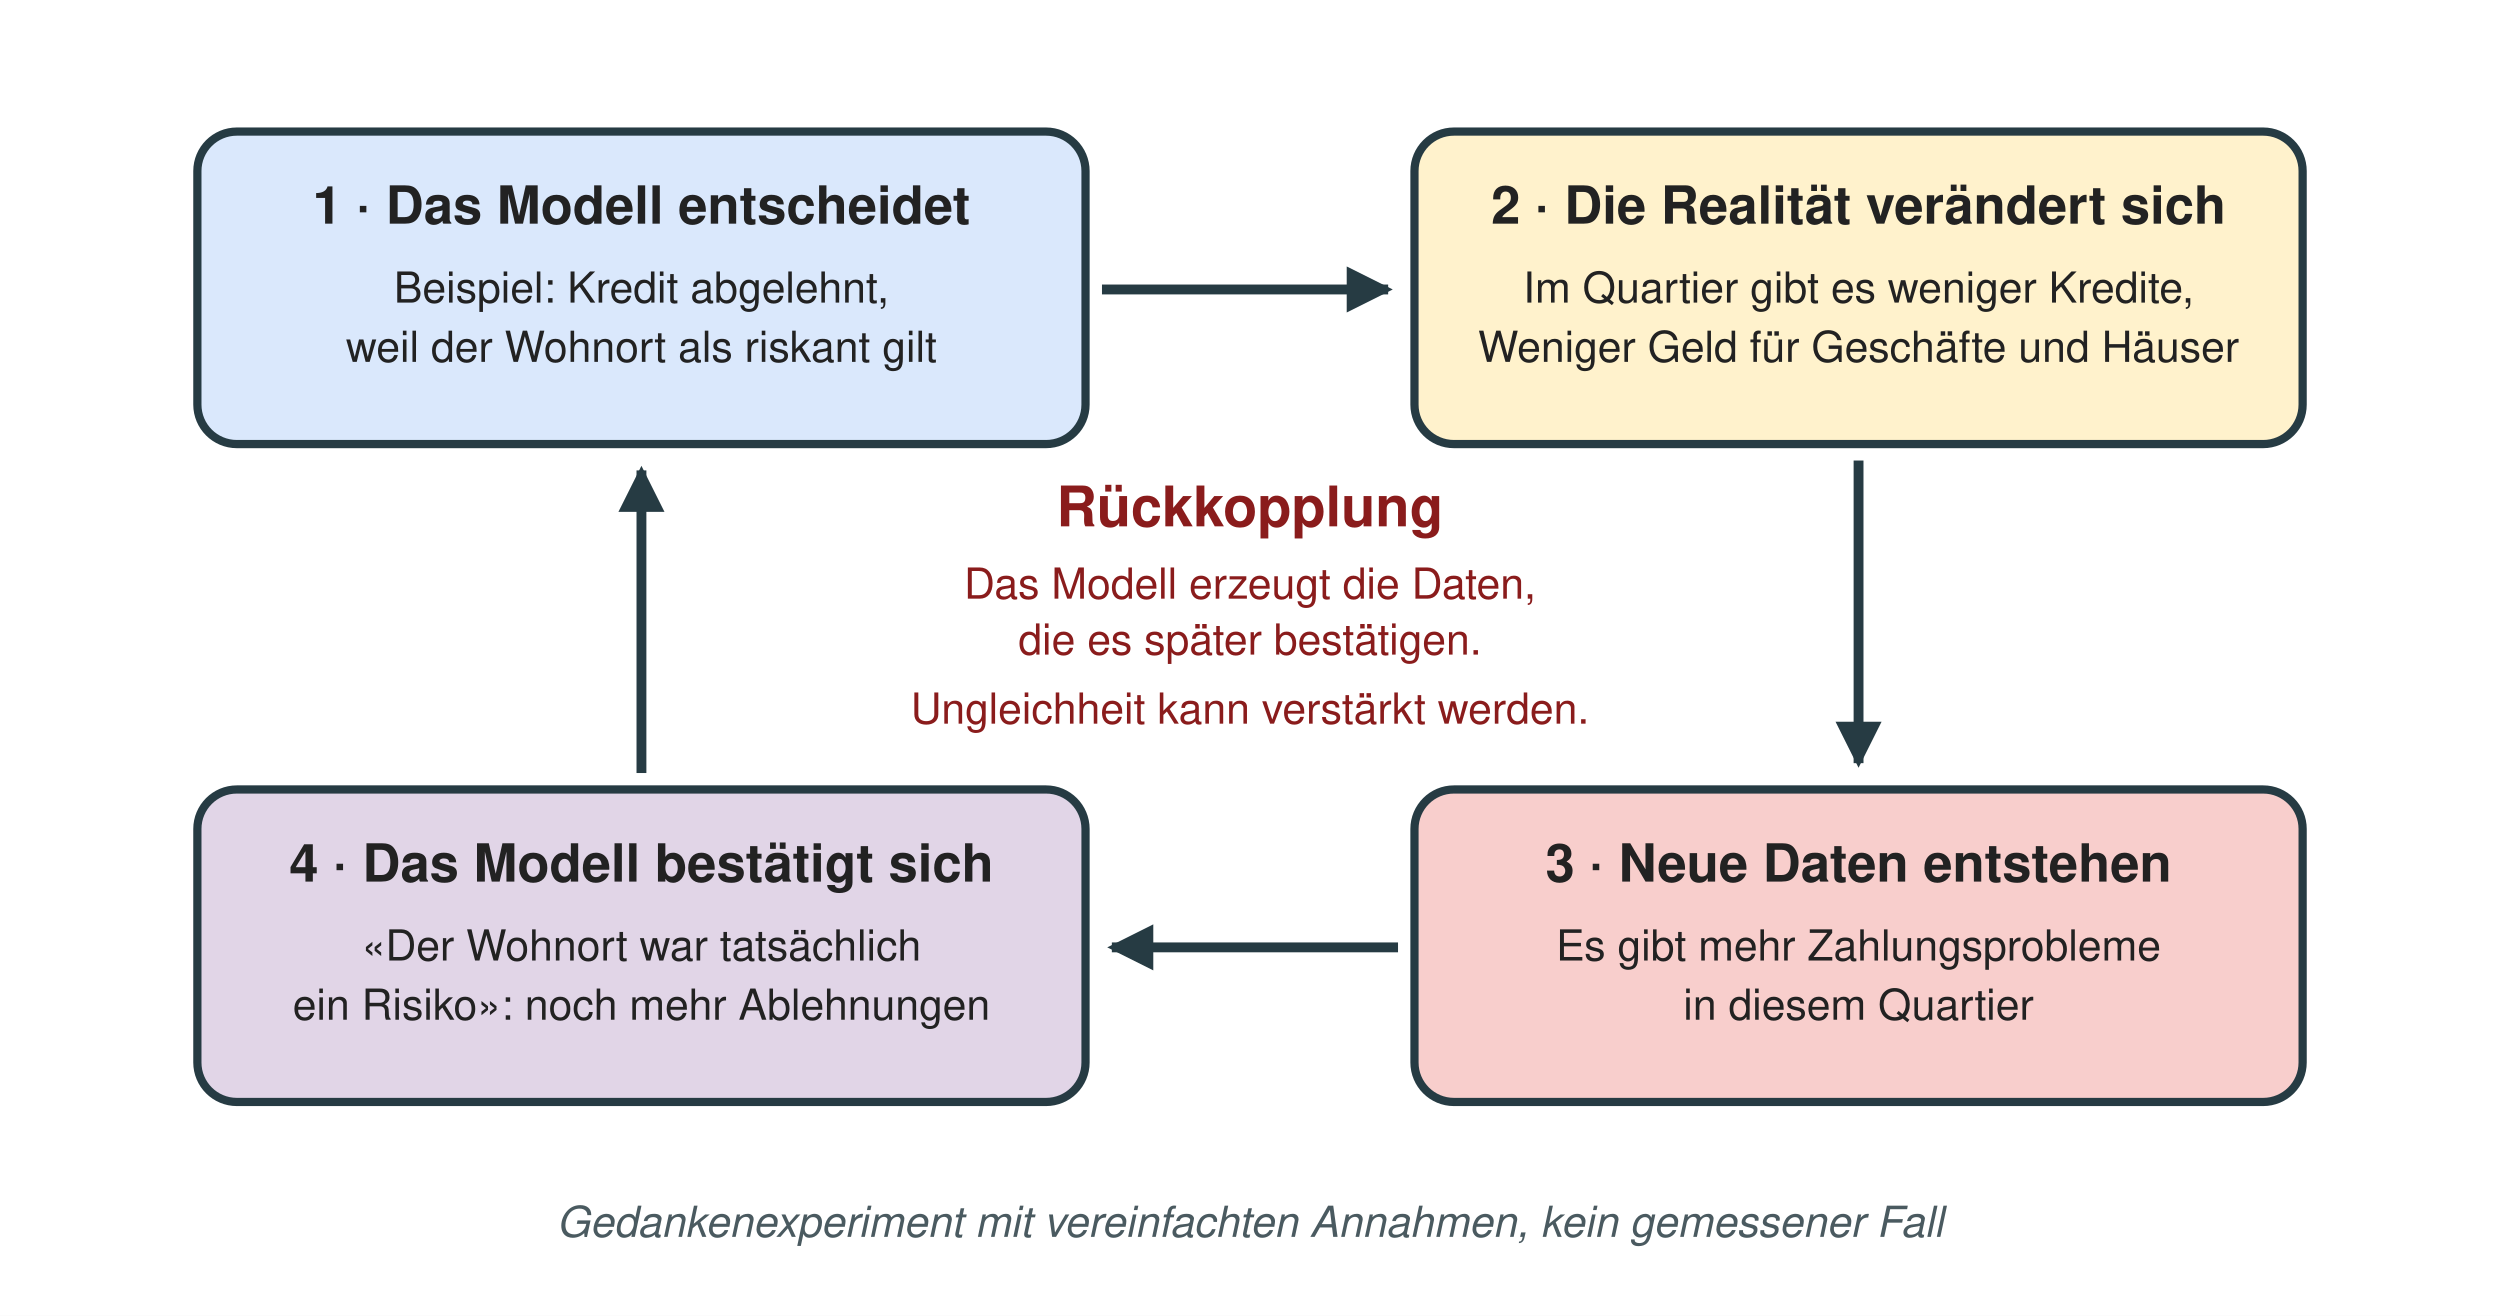
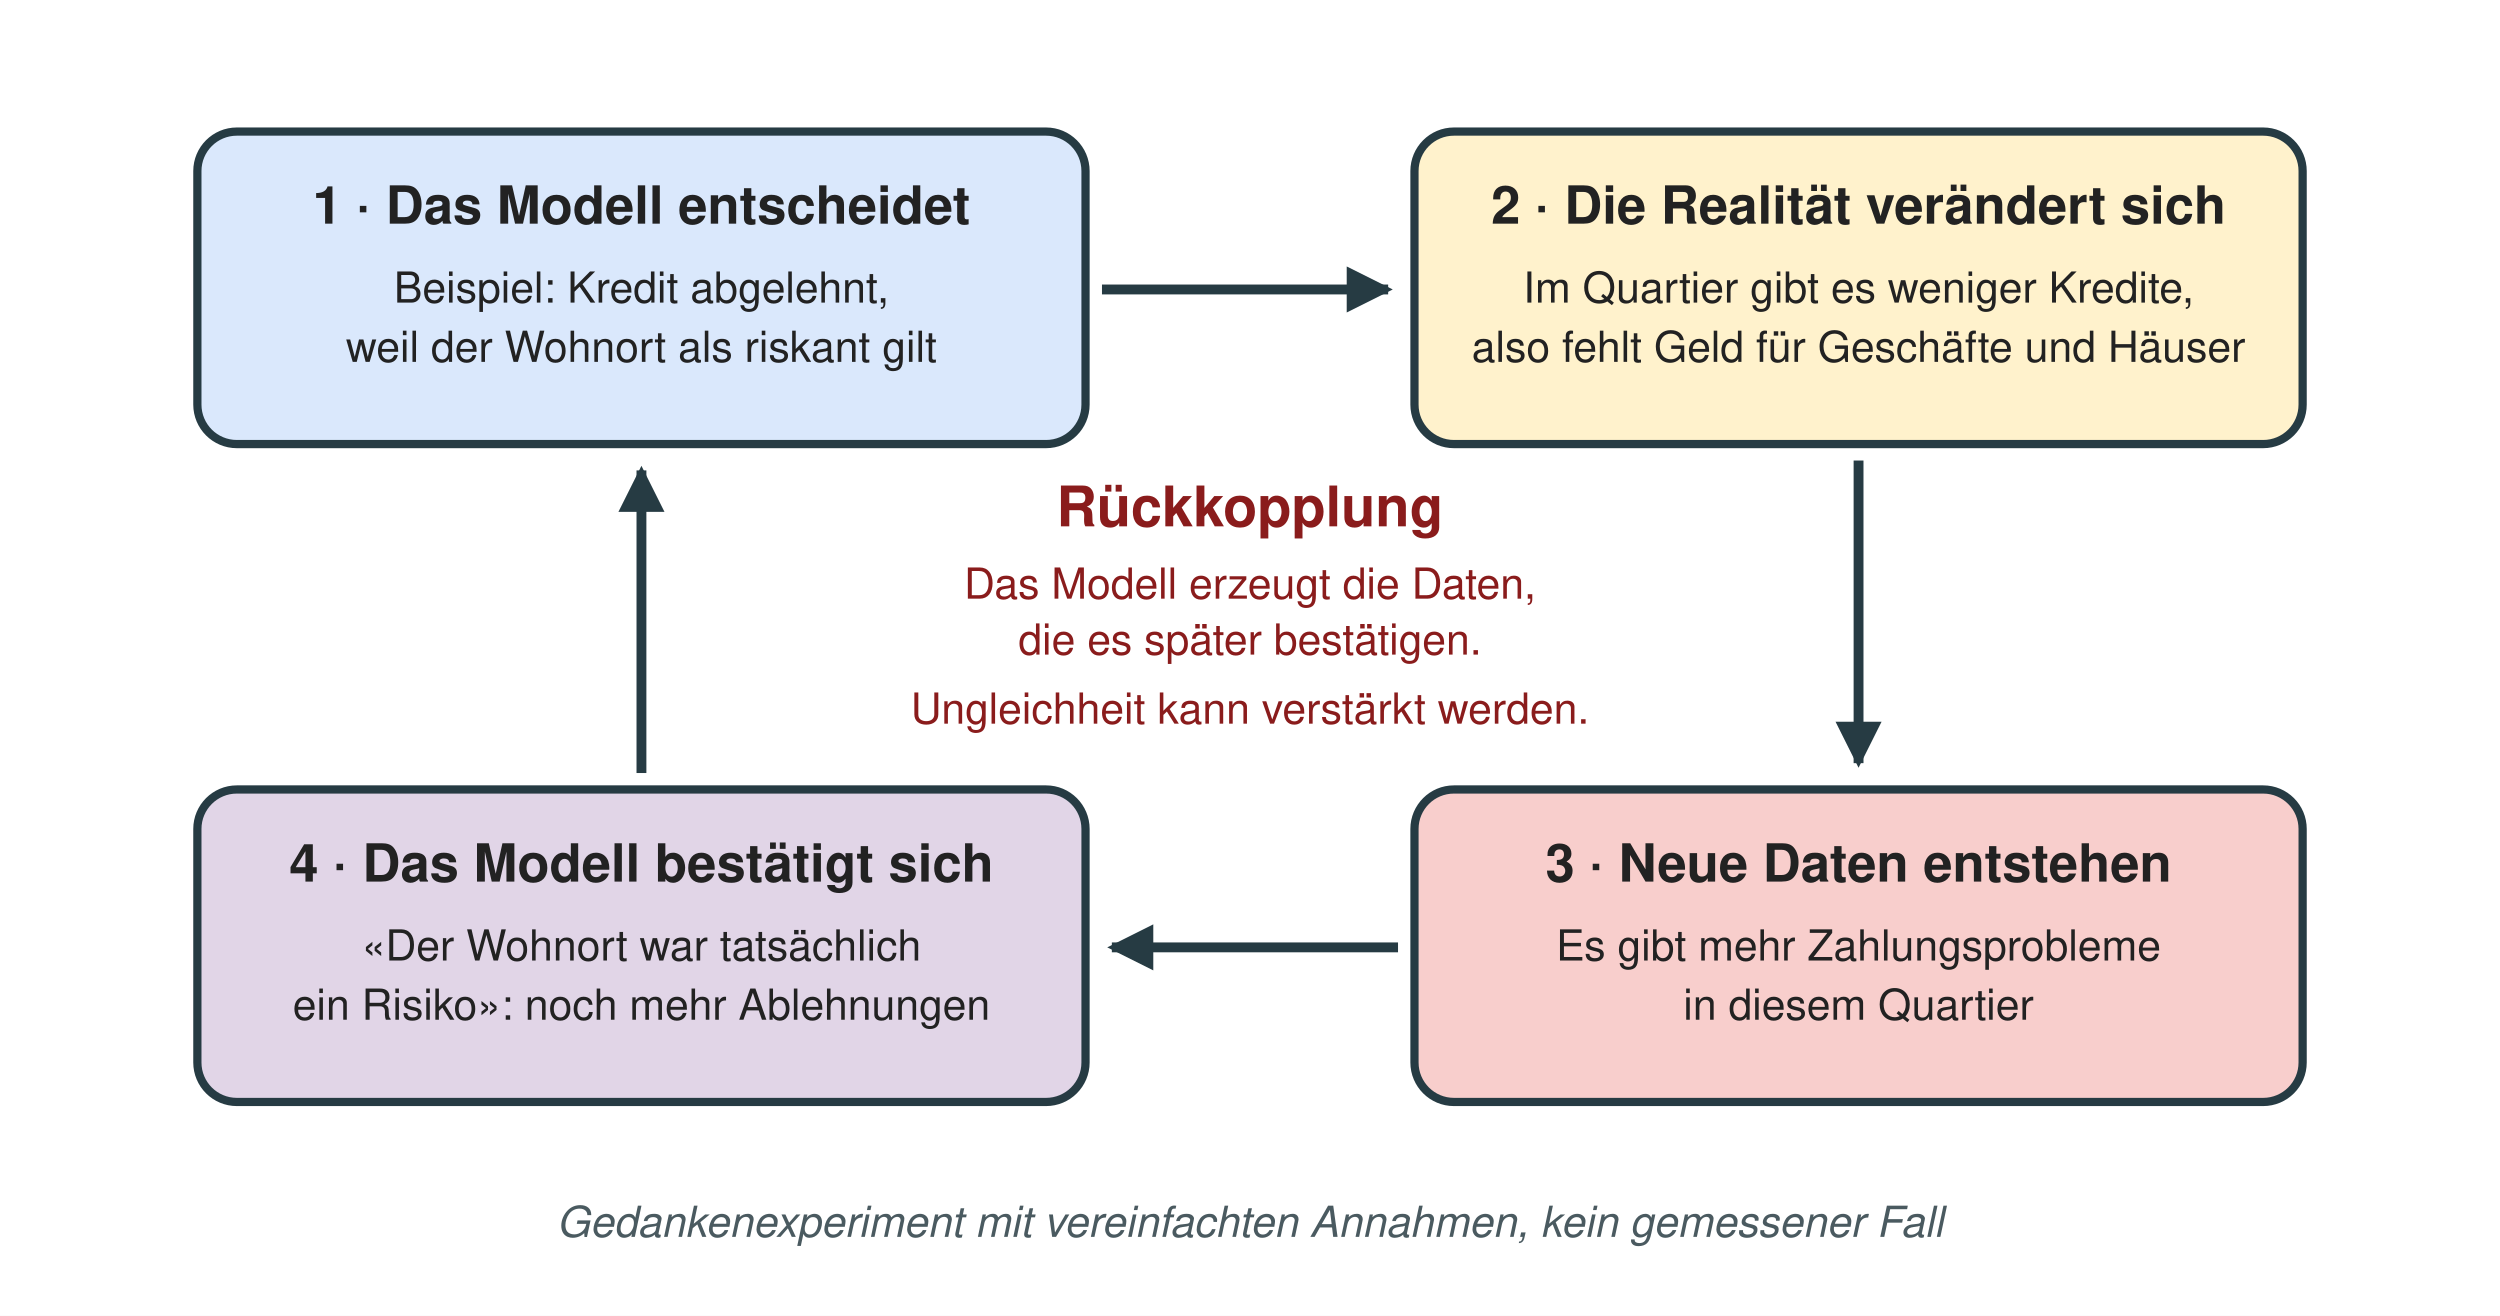
<svg xmlns="http://www.w3.org/2000/svg" width="760" height="400" viewBox="0 0 760 400" font-family="Helvetica, Arial, sans-serif" font-size="14">
  <defs>
    <marker id="pf" markerUnits="userSpaceOnUse" viewBox="0 0 10 10" refX="9" refY="5" markerWidth="14" markerHeight="14" orient="auto">
      <path d="M0,0 L10,5 L0,10 z" fill="#263b43" />
    </marker>
  </defs>
  <rect width="760" height="400" fill="#ffffff" />
  <g stroke="#263b43" stroke-width="2.5">
    <rect x="60" y="40" width="270" height="95" rx="12" fill="#dae8fc" />
    <rect x="430" y="40" width="270" height="95" rx="12" fill="#fff2cc" />
    <rect x="430" y="240" width="270" height="95" rx="12" fill="#f8cecc" />
    <rect x="60" y="240" width="270" height="95" rx="12" fill="#e1d5e7" />
  </g>
  <g fill="#222" text-anchor="middle">
    <text x="195" y="68" font-weight="bold" font-size="16">1 · Das Modell entscheidet</text>
    <text x="195" y="92" font-size="13">Beispiel: Kredit abgelehnt,</text>
    <text x="195" y="110" font-size="13">weil der Wohnort als riskant gilt</text>
    <text x="565" y="68" font-weight="bold" font-size="16">2 · Die Realität verändert sich</text>
    <text x="565" y="92" font-size="13">Im Quartier gibt es weniger Kredite,</text>
-     <text x="565" y="110" font-size="13">Weniger Geld für Geschäfte und Häuser</text>
+     <text x="565" y="110" font-size="13">also fehlt Geld für Geschäfte und Häuser</text>
    <text x="565" y="268" font-weight="bold" font-size="16">3 · Neue Daten entstehen</text>
    <text x="565" y="292" font-size="13">Es gibt mehr Zahlungsprobleme</text>
    <text x="565" y="310" font-size="13">in diesem Quartier</text>
    <text x="195" y="268" font-weight="bold" font-size="16">4 · Das Modell bestätigt sich</text>
    <text x="195" y="292" font-size="13">«Der Wohnort war tatsächlich</text>
    <text x="195" y="310" font-size="13">ein Risiko»: noch mehr Ablehnungen</text>
  </g>
  <g fill="none" stroke="#263b43" stroke-width="3" marker-end="url(#pf)">
    <line x1="335" y1="88" x2="422" y2="88" />
    <line x1="565" y1="140" x2="565" y2="232" />
    <line x1="425" y1="288" x2="338" y2="288" />
    <line x1="195" y1="235" x2="195" y2="143" />
  </g>
  <g text-anchor="middle" fill="#8a1c1c" font-weight="bold">
    <text x="380" y="160" font-size="17">Rückkopplung</text>
    <text x="380" y="182" font-size="13" font-weight="normal">Das Modell erzeugt die Daten,</text>
    <text x="380" y="199" font-size="13" font-weight="normal">die es später bestätigen.</text>
    <text x="380" y="220" font-size="13" font-weight="normal">Ungleichheit kann verstärkt werden.</text>
  </g>
  <text x="380" y="376" text-anchor="middle" font-size="13" font-style="italic" fill="#4a5a60">Gedankenexperiment mit vereinfachten Annahmen, kein gemessener Fall</text>
</svg>
